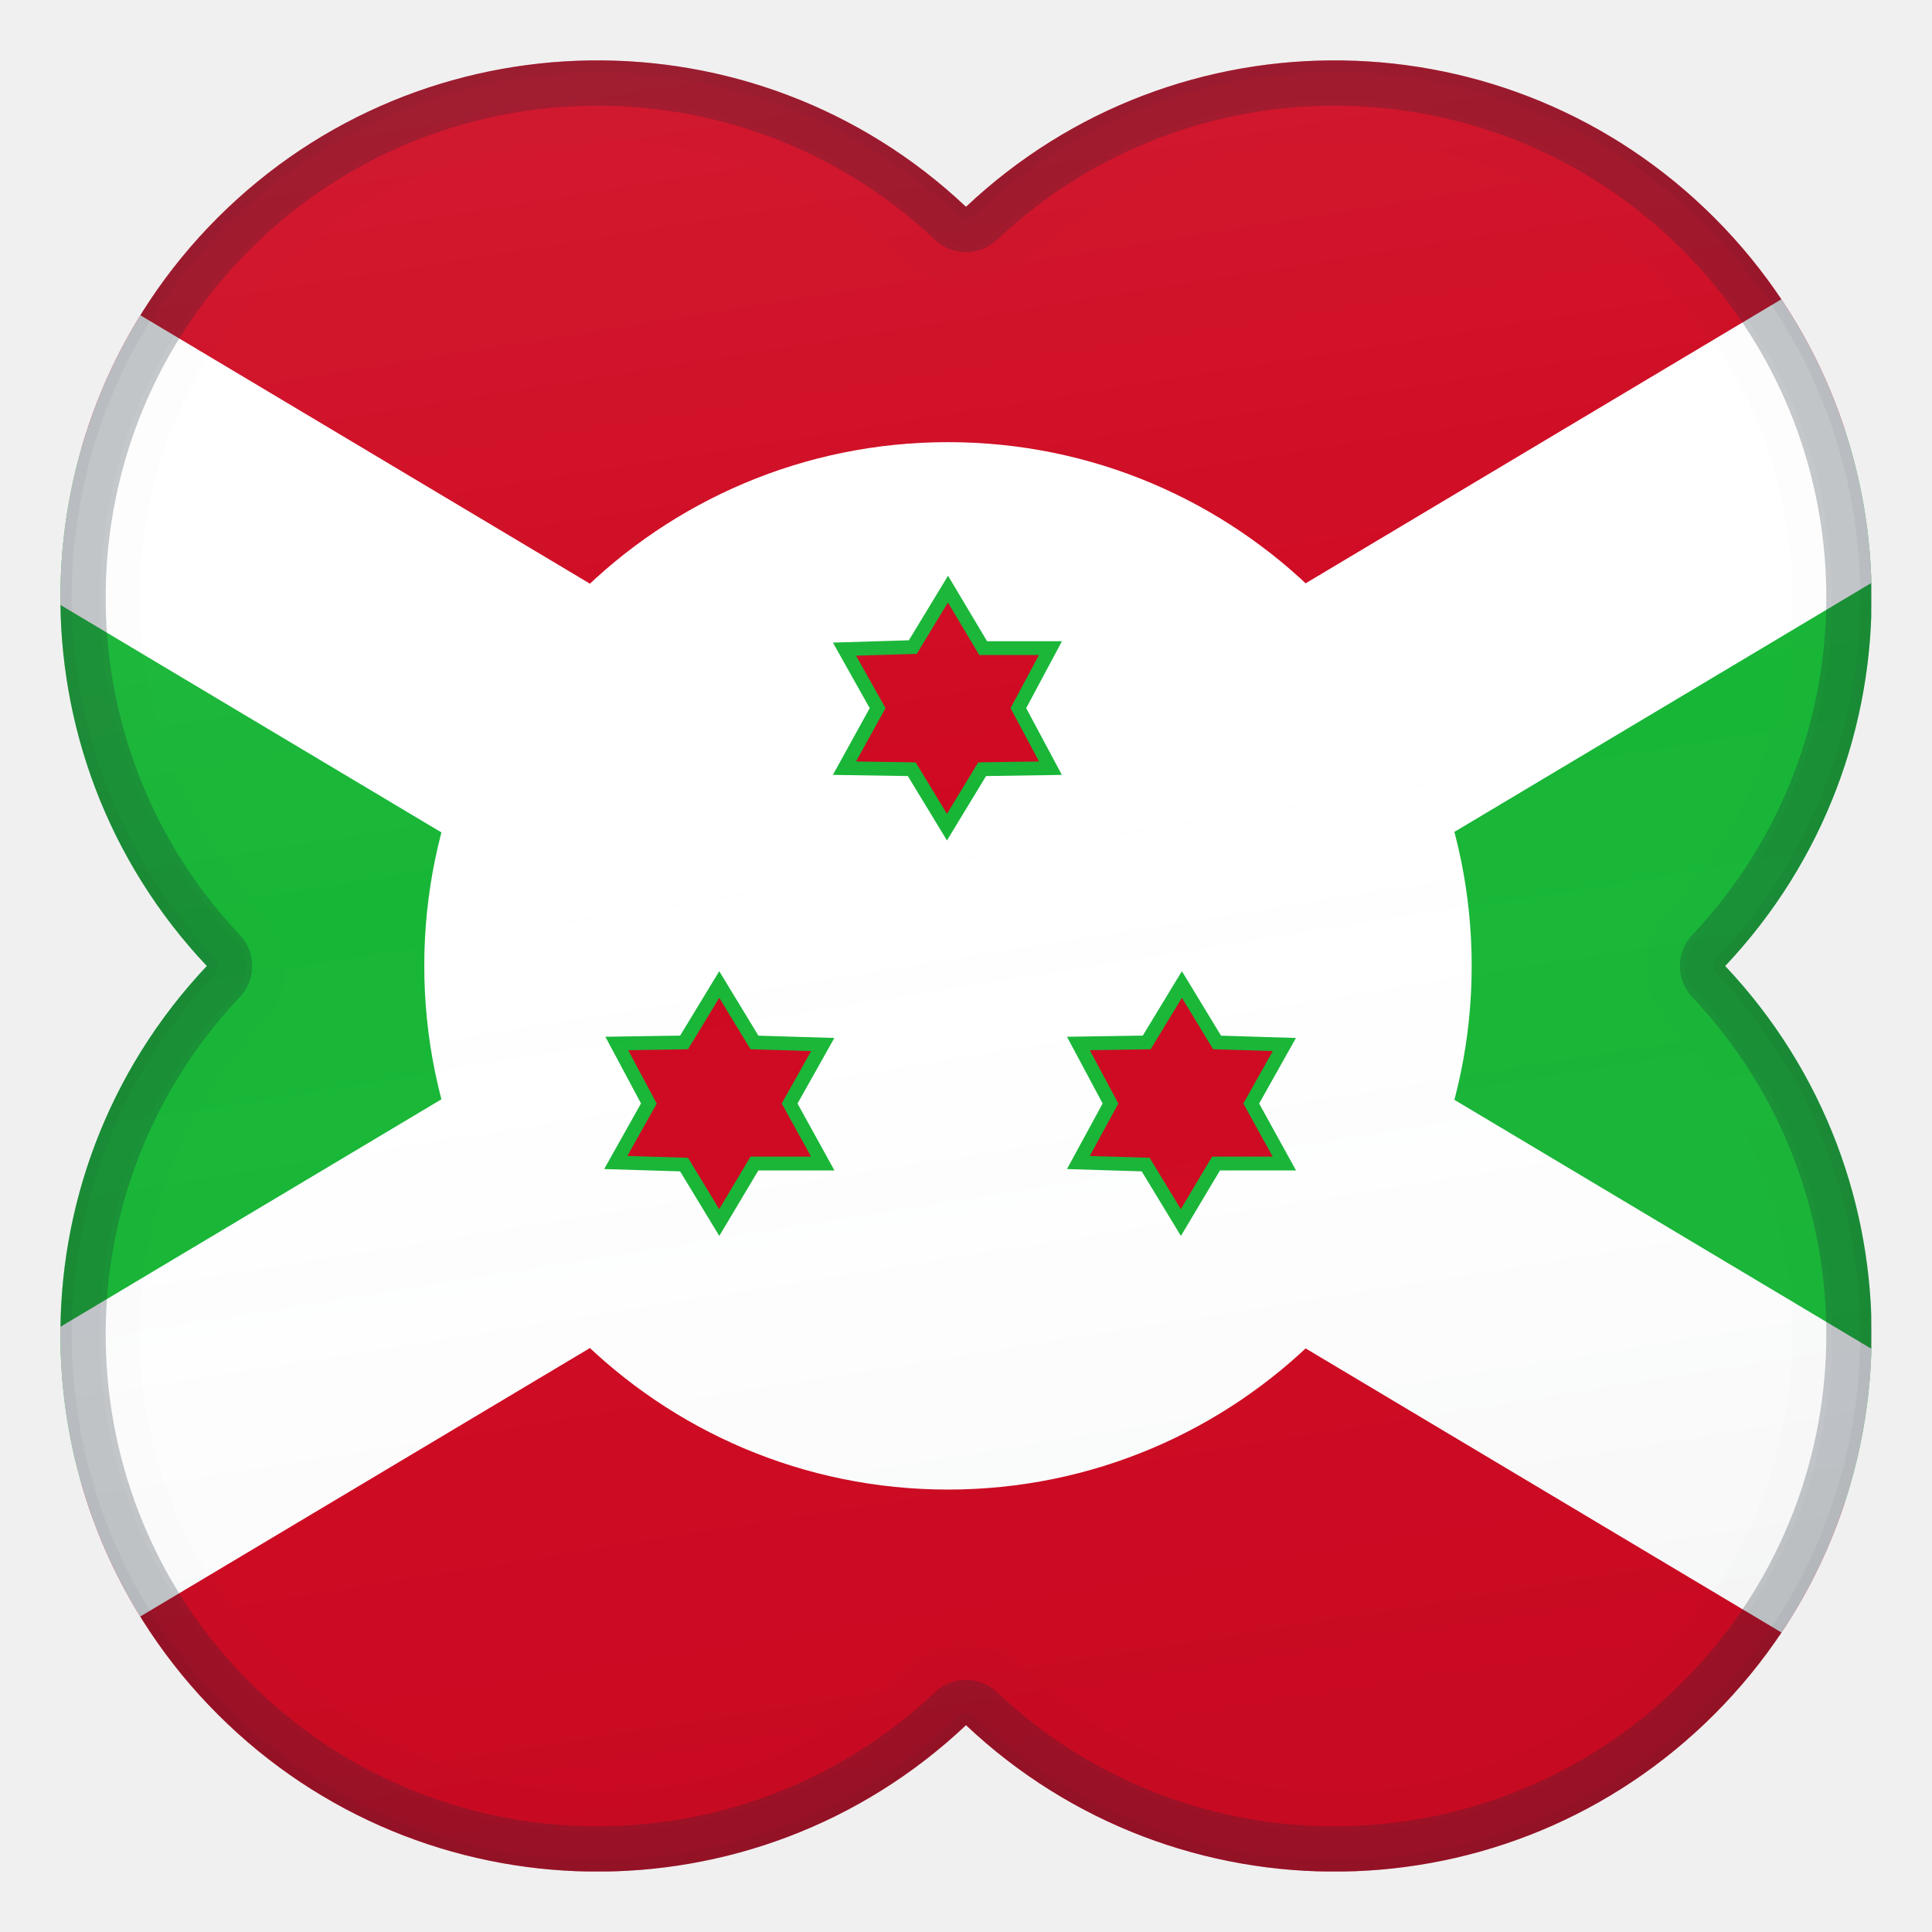
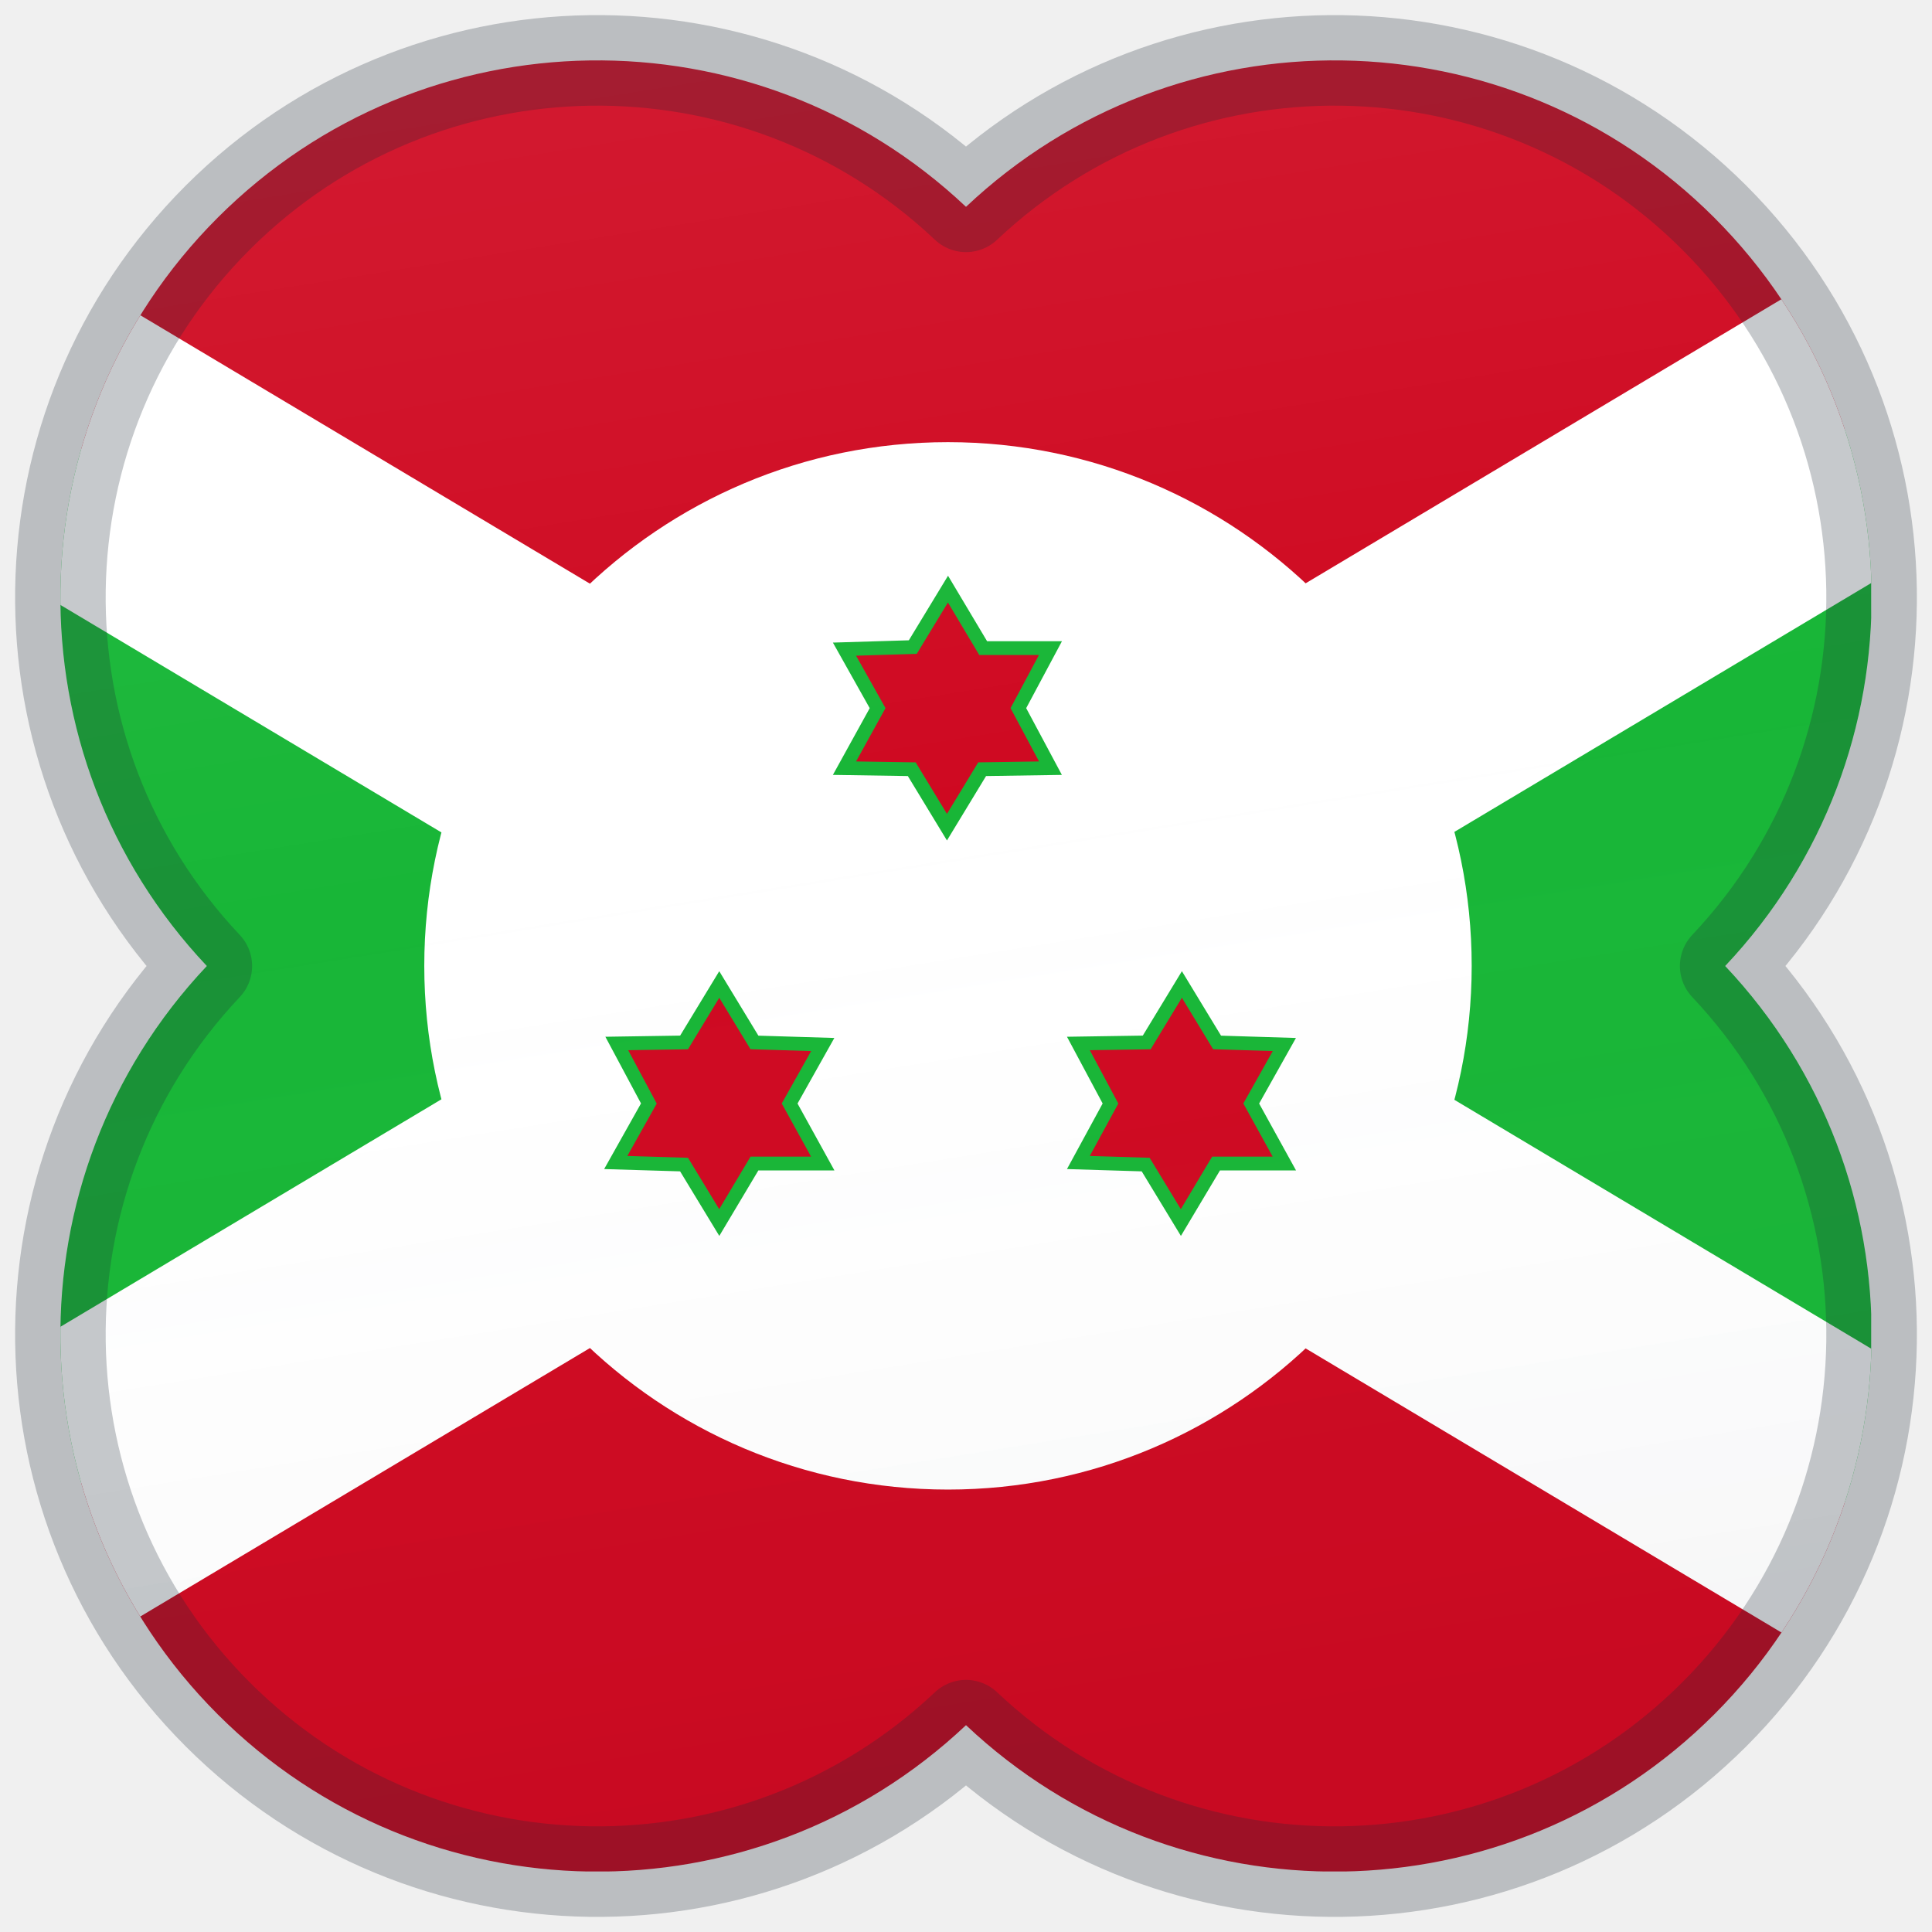
<svg xmlns="http://www.w3.org/2000/svg" viewBox="0 0 512 512" width="512" height="512" role="img" aria-labelledby="petal-soft-bi-title">
  <defs>
    <path id="petal-soft-bi-shape" d="M 256 54.811 A 142.322 142.322 0 0 1 457.189 256 A 142.322 142.322 0 0 1 256 457.189 A 142.322 142.322 0 0 1 54.811 256 A 142.322 142.322 0 0 1 256 54.811 Z" />
    <clipPath id="petal-soft-bi-clip" clipPathUnits="userSpaceOnUse">
      <path d="M 256 54.811 A 142.322 142.322 0 0 1 457.189 256 A 142.322 142.322 0 0 1 256 457.189 A 142.322 142.322 0 0 1 54.811 256 A 142.322 142.322 0 0 1 256 54.811 Z" />
    </clipPath>
    <linearGradient id="petal-soft-bi-shade" x1="0" y1="0" x2="0.16" y2="1">
      <stop offset="0%" stop-color="#ffffff" stop-opacity=".075" />
      <stop offset="48%" stop-color="#ffffff" stop-opacity="0" />
      <stop offset="100%" stop-color="#151a2b" stop-opacity=".038" />
    </linearGradient>
    <clipPath id="petal-soft-bi-source-bi-a">
      <path fill="gray" d="M60.8 337h175v175h-175z" />
    </clipPath>
  </defs>
  <g clip-path="url(#petal-soft-bi-clip)">
    <path d="M 256 54.811 A 142.322 142.322 0 0 1 457.189 256 A 142.322 142.322 0 0 1 256 457.189 A 142.322 142.322 0 0 1 54.811 256 A 142.322 142.322 0 0 1 256 54.811 Z" fill="#fff" />
    <g transform="translate(16, 16) scale(0.9375)">
      <g fill-rule="evenodd" clip-path="url(#petal-soft-bi-source-bi-a)" transform="translate(-178 -986)scale(2.9257)">
        <path fill="#18b637" d="m0 337 146.6 87.5L0 512zm293.1 0-146.5 87.5L293 512z" />
        <path fill="#cf0921" d="m0 337 146.6 87.5L293 337zm0 175 146.6-87.5L293 512z" />
        <path fill="#fff" d="M293.1 337h-27.3L0 495.7V512h27.3l265.8-158.7z" />
        <path fill="#fff" d="M197.2 424.5a50.6 50.6 0 1 1-101.2 0 50.6 50.6 0 0 1 101.2 0" />
        <path fill="#fff" d="M0 337v16.3L265.8 512h27.3v-16.3L27.3 337z" />
        <path fill="#cf0921" stroke="#18b637" stroke-width="1pt" d="m156.5 405.4-6.6.1-3.4 5.6-3.4-5.6-6.5-.1 3.2-5.8-3.2-5.7 6.6-.2 3.4-5.6 3.4 5.7h6.5l-3.1 5.8zm-22 38.2h-6.6l-3.4 5.7-3.4-5.6-6.6-.2 3.2-5.7-3.1-5.8 6.5-.1 3.4-5.6 3.4 5.6 6.6.2-3.2 5.7zm44.6 0h-6.6l-3.4 5.7-3.4-5.6-6.5-.2 3.1-5.7-3.1-5.8 6.6-.1 3.4-5.6 3.4 5.6 6.5.2-3.2 5.7z" />
      </g>
    </g>
    <path d="M 256 54.811 A 142.322 142.322 0 0 1 457.189 256 A 142.322 142.322 0 0 1 256 457.189 A 142.322 142.322 0 0 1 54.811 256 A 142.322 142.322 0 0 1 256 54.811 Z" fill="url(#petal-soft-bi-shade)" />
-     <path d="M 256 54.811 A 142.322 142.322 0 0 1 457.189 256 A 142.322 142.322 0 0 1 256 457.189 A 142.322 142.322 0 0 1 54.811 256 A 142.322 142.322 0 0 1 256 54.811 Z" fill="none" stroke="#1c2433" stroke-width="42" stroke-opacity="0.01" stroke-linejoin="round" />
-     <path d="M 256 54.811 A 142.322 142.322 0 0 1 457.189 256 A 142.322 142.322 0 0 1 256 457.189 A 142.322 142.322 0 0 1 54.811 256 A 142.322 142.322 0 0 1 256 54.811 Z" fill="none" stroke="#1c2433" stroke-width="21" stroke-opacity="0.016" stroke-linejoin="round" />
-     <path d="M 256 54.811 A 142.322 142.322 0 0 1 457.189 256 A 142.322 142.322 0 0 1 256 457.189 A 142.322 142.322 0 0 1 54.811 256 A 142.322 142.322 0 0 1 256 54.811 Z" fill="none" stroke="#1c2433" stroke-width="6" stroke-opacity="0.05" stroke-linejoin="round" />
-     <path d="M 256 54.811 A 142.322 142.322 0 0 1 457.189 256 A 142.322 142.322 0 0 1 256 457.189 A 142.322 142.322 0 0 1 54.811 256 A 142.322 142.322 0 0 1 256 54.811 Z" fill="none" stroke="#1f2937" stroke-width="24" stroke-opacity="0.25" stroke-linejoin="round" />
  </g>
+   <path d="M 256 54.811 A 142.322 142.322 0 0 1 457.189 256 A 142.322 142.322 0 0 1 256 457.189 A 142.322 142.322 0 0 1 54.811 256 A 142.322 142.322 0 0 1 256 54.811 Z" fill="none" stroke="#1f2937" stroke-width="24" stroke-opacity="0.25" stroke-linejoin="round" />
</svg>
